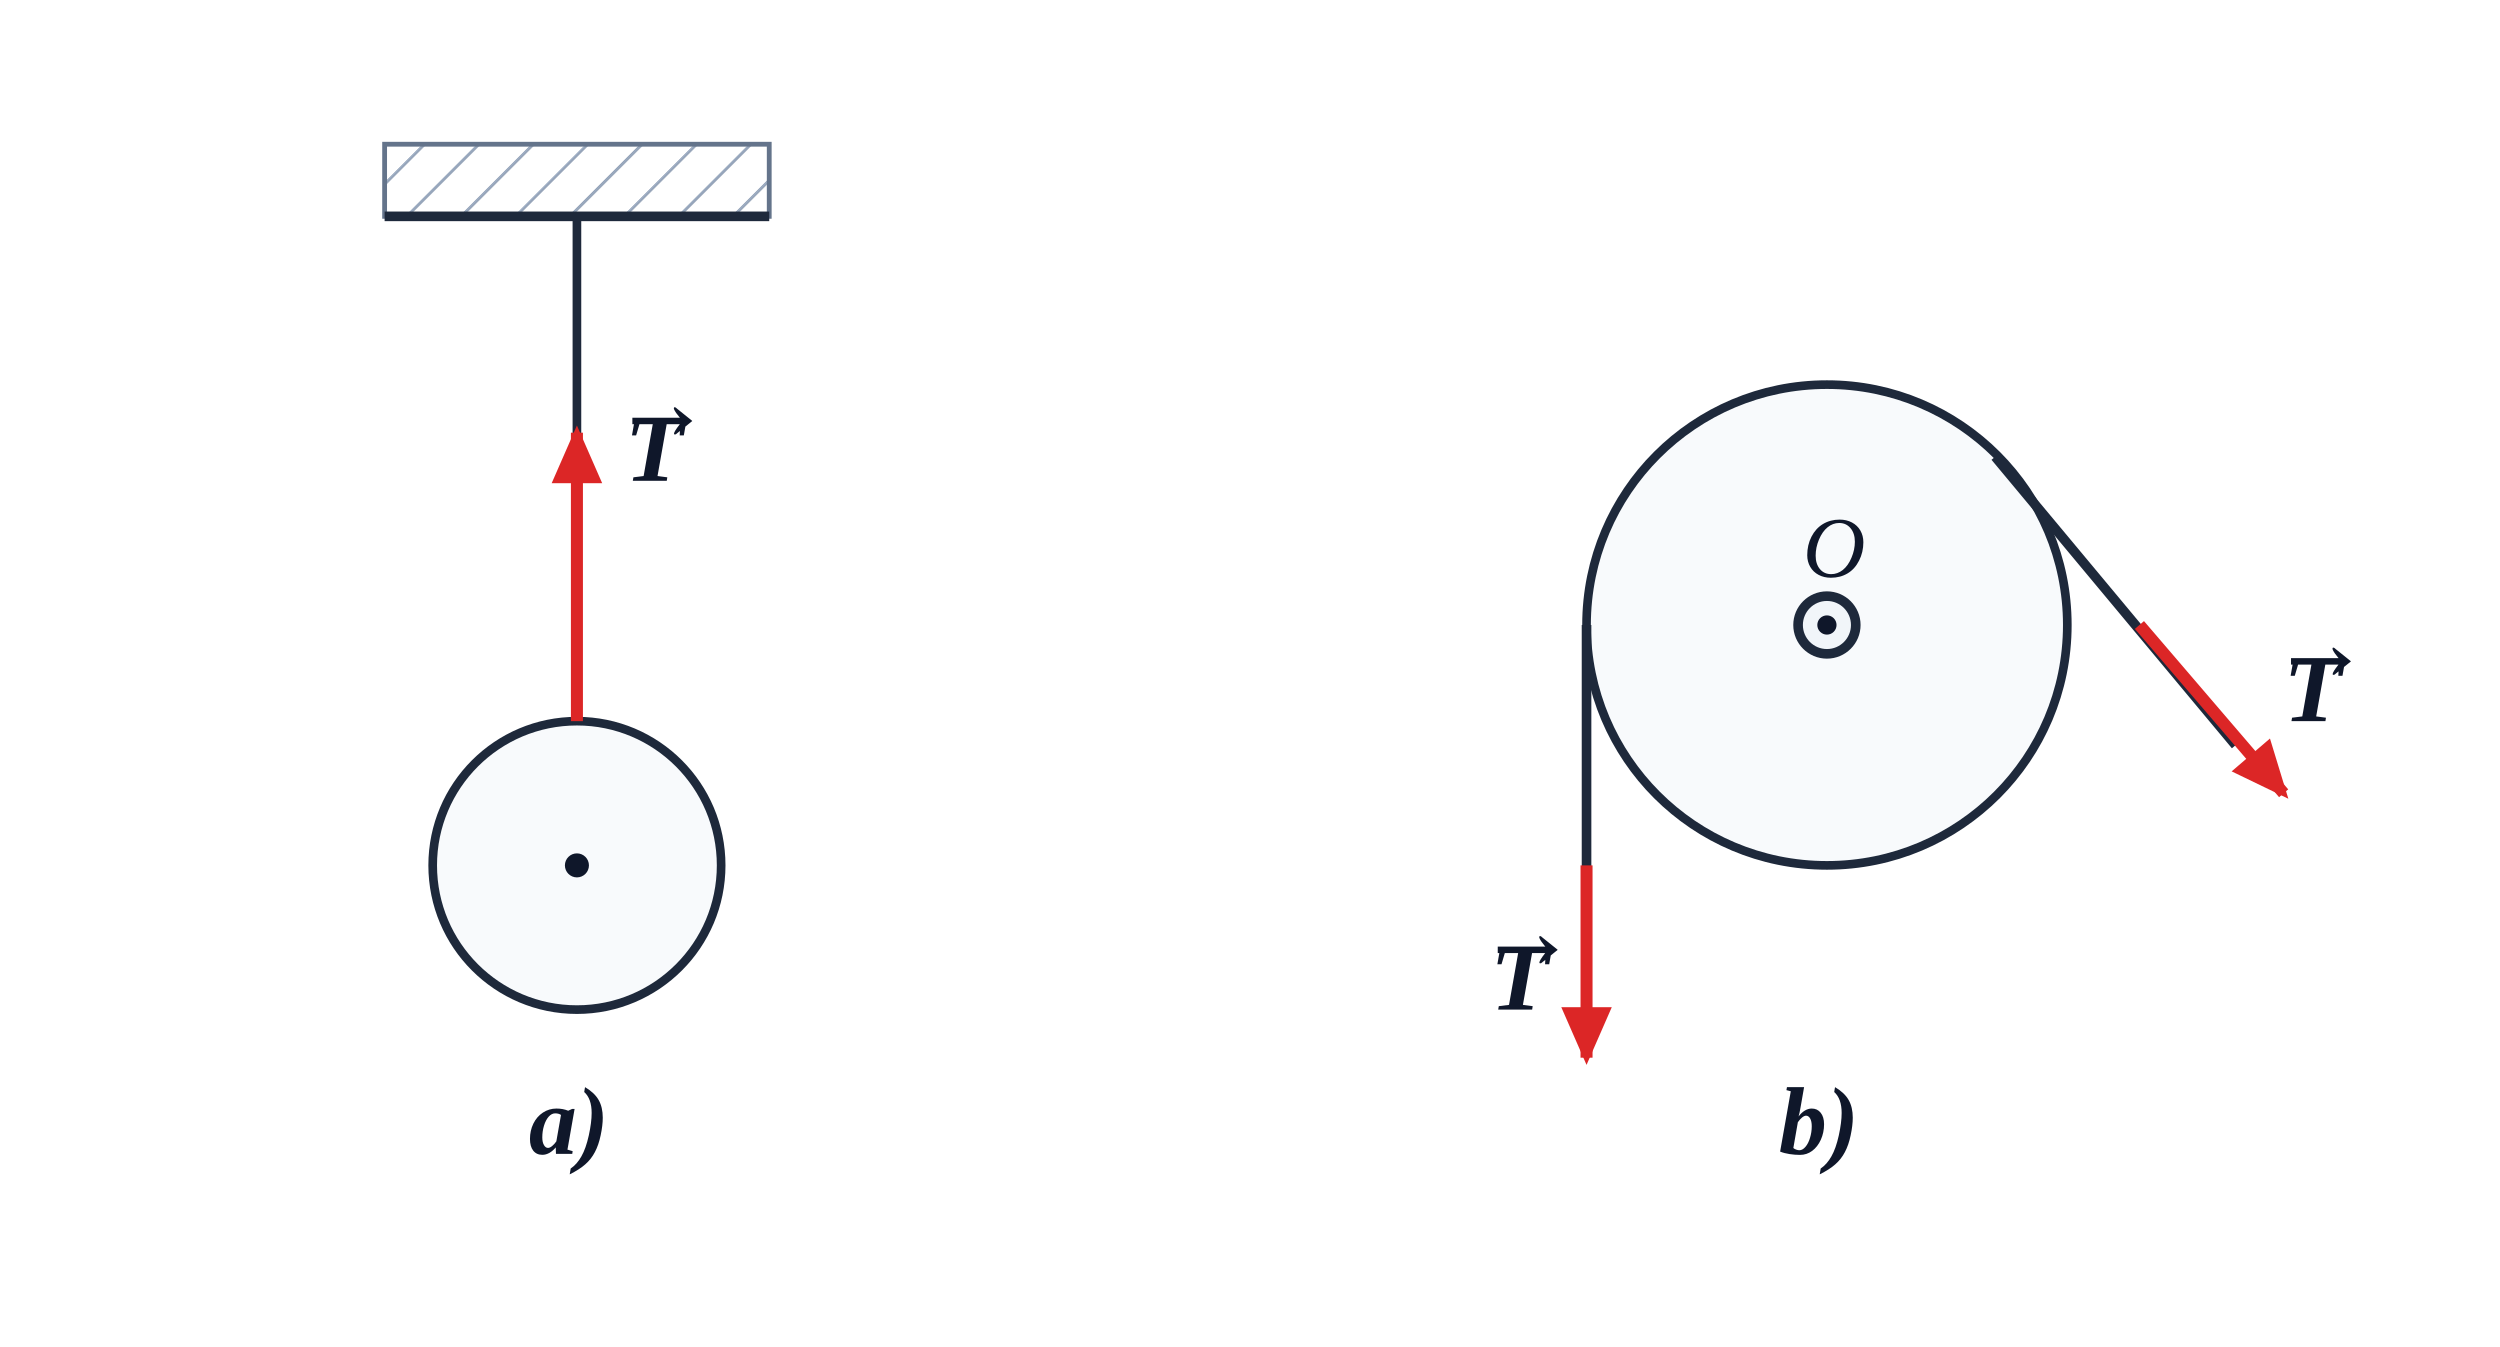
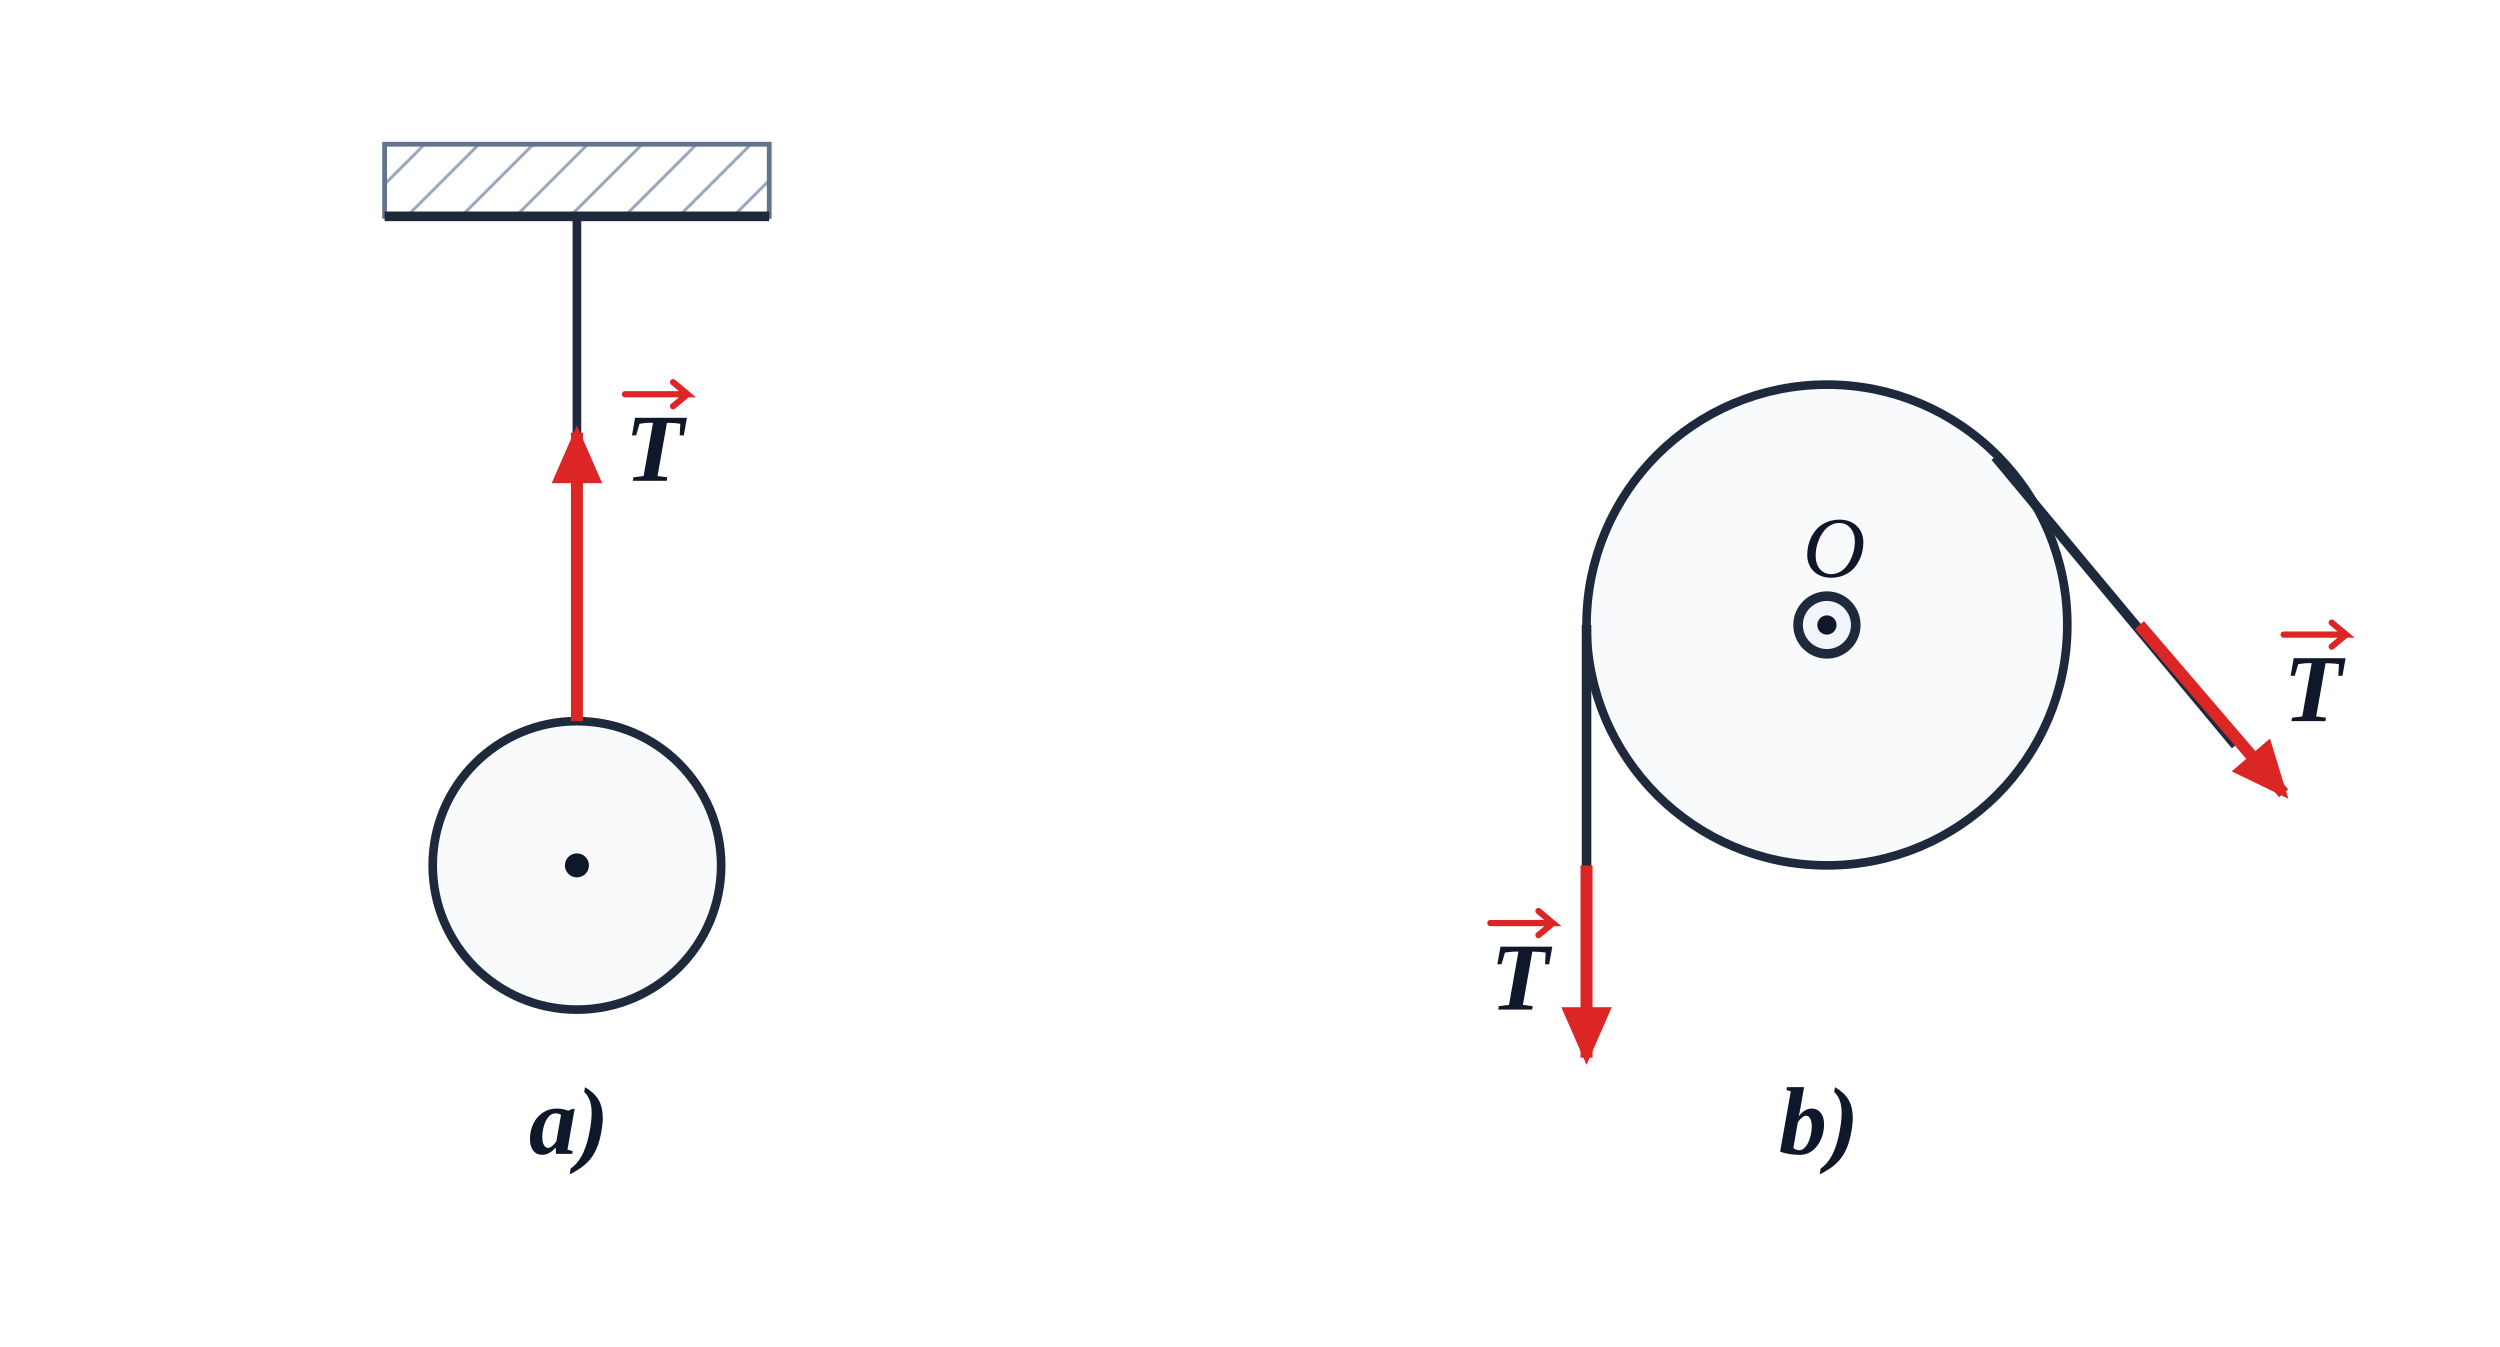
<svg xmlns="http://www.w3.org/2000/svg" viewBox="0 0 520 280" width="100%" height="100%">
  <defs>
    <marker id="arrow" viewBox="0 0 10 10" refX="7" refY="5" markerWidth="6" markerHeight="6" orient="auto-start-reverse">
      <path d="M 0 1.5 L 8 5 L 0 8.5 z" fill="#1e293b" />
    </marker>
    <marker id="arrow-blue" viewBox="0 0 10 10" refX="7" refY="5" markerWidth="6" markerHeight="6" orient="auto-start-reverse">
      <path d="M 0 1.5 L 8 5 L 0 8.5 z" fill="#2563eb" />
    </marker>
    <marker id="arrow-red" viewBox="0 0 10 10" refX="7" refY="5" markerWidth="6" markerHeight="6" orient="auto-start-reverse">
      <path d="M 0 1.5 L 8 5 L 0 8.5 z" fill="#dc2626" />
    </marker>
    <pattern id="hatch" width="8" height="8" patternTransform="rotate(45 0 0)" patternUnits="userSpaceOnUse">
      <line x1="0" y1="0" x2="0" y2="8" stroke="#94a3b8" stroke-width="1.2" />
    </pattern>
  </defs>
  <style>
-     text { font-family: 'Times New Roman', serif; }
+     text { font-family: 'Times New Roman', 'Cambria Math', serif; }
    .lbl { font-size: 18px; font-style: italic; fill: #0f172a; }
-     .lbl-sub { font-size: 14px; font-style: italic; fill: #0f172a; }
    .lbl-bold { font-size: 20px; font-style: italic; font-weight: bold; fill: #0f172a; }
    .vec { stroke: #2563eb; stroke-width: 2.2; }
    .axis { stroke: #64748b; stroke-width: 1.2; stroke-dasharray: 5,3; }
    .solid { stroke: #1e293b; stroke-width: 1.8; fill: #f8fafc; }
  </style>
  <g transform="translate(30, 20)">
    <rect x="50" y="10" width="80" height="15" fill="url(#hatch)" stroke="#64748b" />
    <line x1="50" y1="25" x2="130" y2="25" stroke="#1e293b" stroke-width="2" />
    <line x1="90" y1="25" x2="90" y2="130" stroke="#1e293b" stroke-width="1.8" />
    <circle cx="90" cy="160" r="30" class="solid" />
    <circle cx="90" cy="160" r="2.5" fill="#0f172a" />
    <line x1="90" y1="130" x2="90" y2="70" stroke="#dc2626" stroke-width="2.5" marker-end="url(#arrow-red)" />
-     <text x="100" y="80" class="lbl-bold" fill="#dc2626">T⃗</text>
+     <g>
+       <text x="100" y="80" class="lbl-bold" fill="#dc2626">T</text>
+       <path d="M 100 62 h 13 l -3 -2.5 m 3 2.5 l -3 2.5" fill="none" stroke="#dc2626" stroke-width="1.3" stroke-linecap="round" />
+     </g>
    <text x="80" y="220" class="lbl-bold">a)</text>
  </g>
  <g transform="translate(260, 20)">
    <circle cx="120" cy="110" r="50" class="solid" />
    <circle cx="120" cy="110" r="6" fill="#f1f5f9" stroke="#1e293b" stroke-width="2" />
    <circle cx="120" cy="110" r="2" fill="#0f172a" />
    <text x="115" y="100" class="lbl">O</text>
    <line x1="70" y1="110" x2="70" y2="180" stroke="#1e293b" stroke-width="2" />
    <line x1="70" y1="160" x2="70" y2="200" stroke="#dc2626" stroke-width="2.5" marker-end="url(#arrow-red)" />
-     <text x="50" y="190" class="lbl-bold" fill="#dc2626">T⃗</text>
+     <g>
+       <text x="50" y="190" class="lbl-bold" fill="#dc2626">T</text>
+       <path d="M 50 172 h 13 l -3 -2.5 m 3 2.5 l -3 2.5" fill="none" stroke="#dc2626" stroke-width="1.3" stroke-linecap="round" />
+     </g>
    <line x1="155" y1="75" x2="205" y2="135" stroke="#1e293b" stroke-width="2" />
    <line x1="185" y1="110" x2="215" y2="145" stroke="#dc2626" stroke-width="2.5" marker-end="url(#arrow-red)" />
-     <text x="215" y="130" class="lbl-bold" fill="#dc2626">T⃗</text>
+     <g>
+       <text x="215" y="130" class="lbl-bold" fill="#dc2626">T</text>
+       <path d="M 215 112 h 13 l -3 -2.5 m 3 2.5 l -3 2.5" fill="none" stroke="#dc2626" stroke-width="1.3" stroke-linecap="round" />
+     </g>
    <text x="110" y="220" class="lbl-bold">b)</text>
  </g>
</svg>
